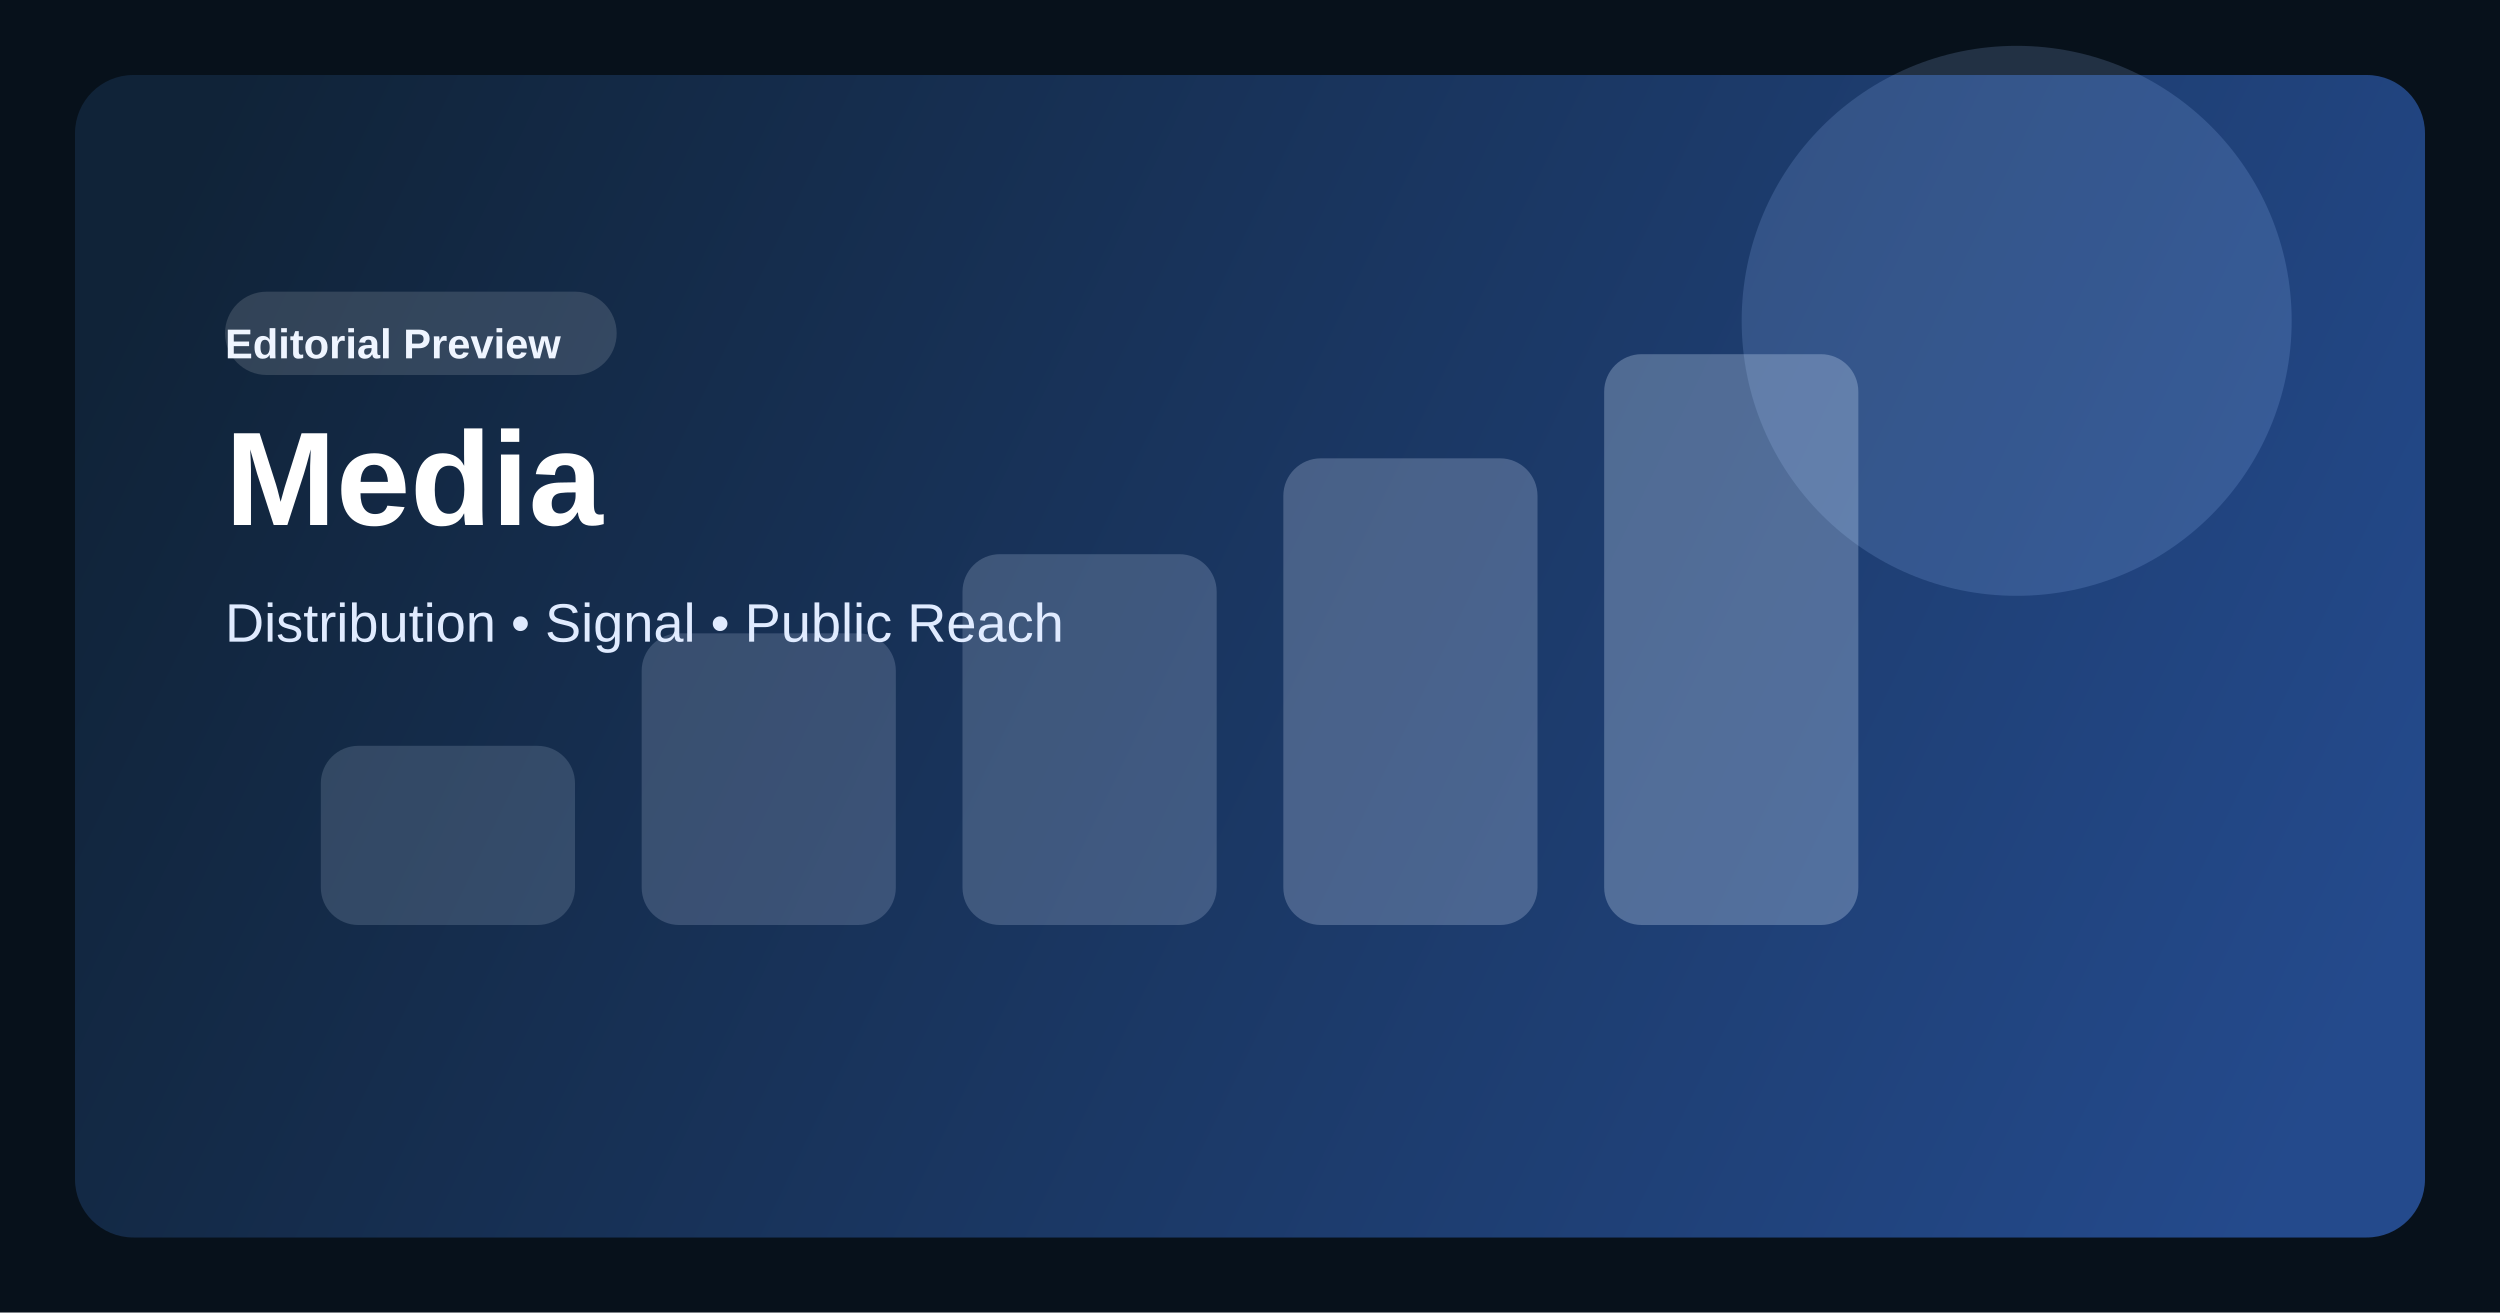
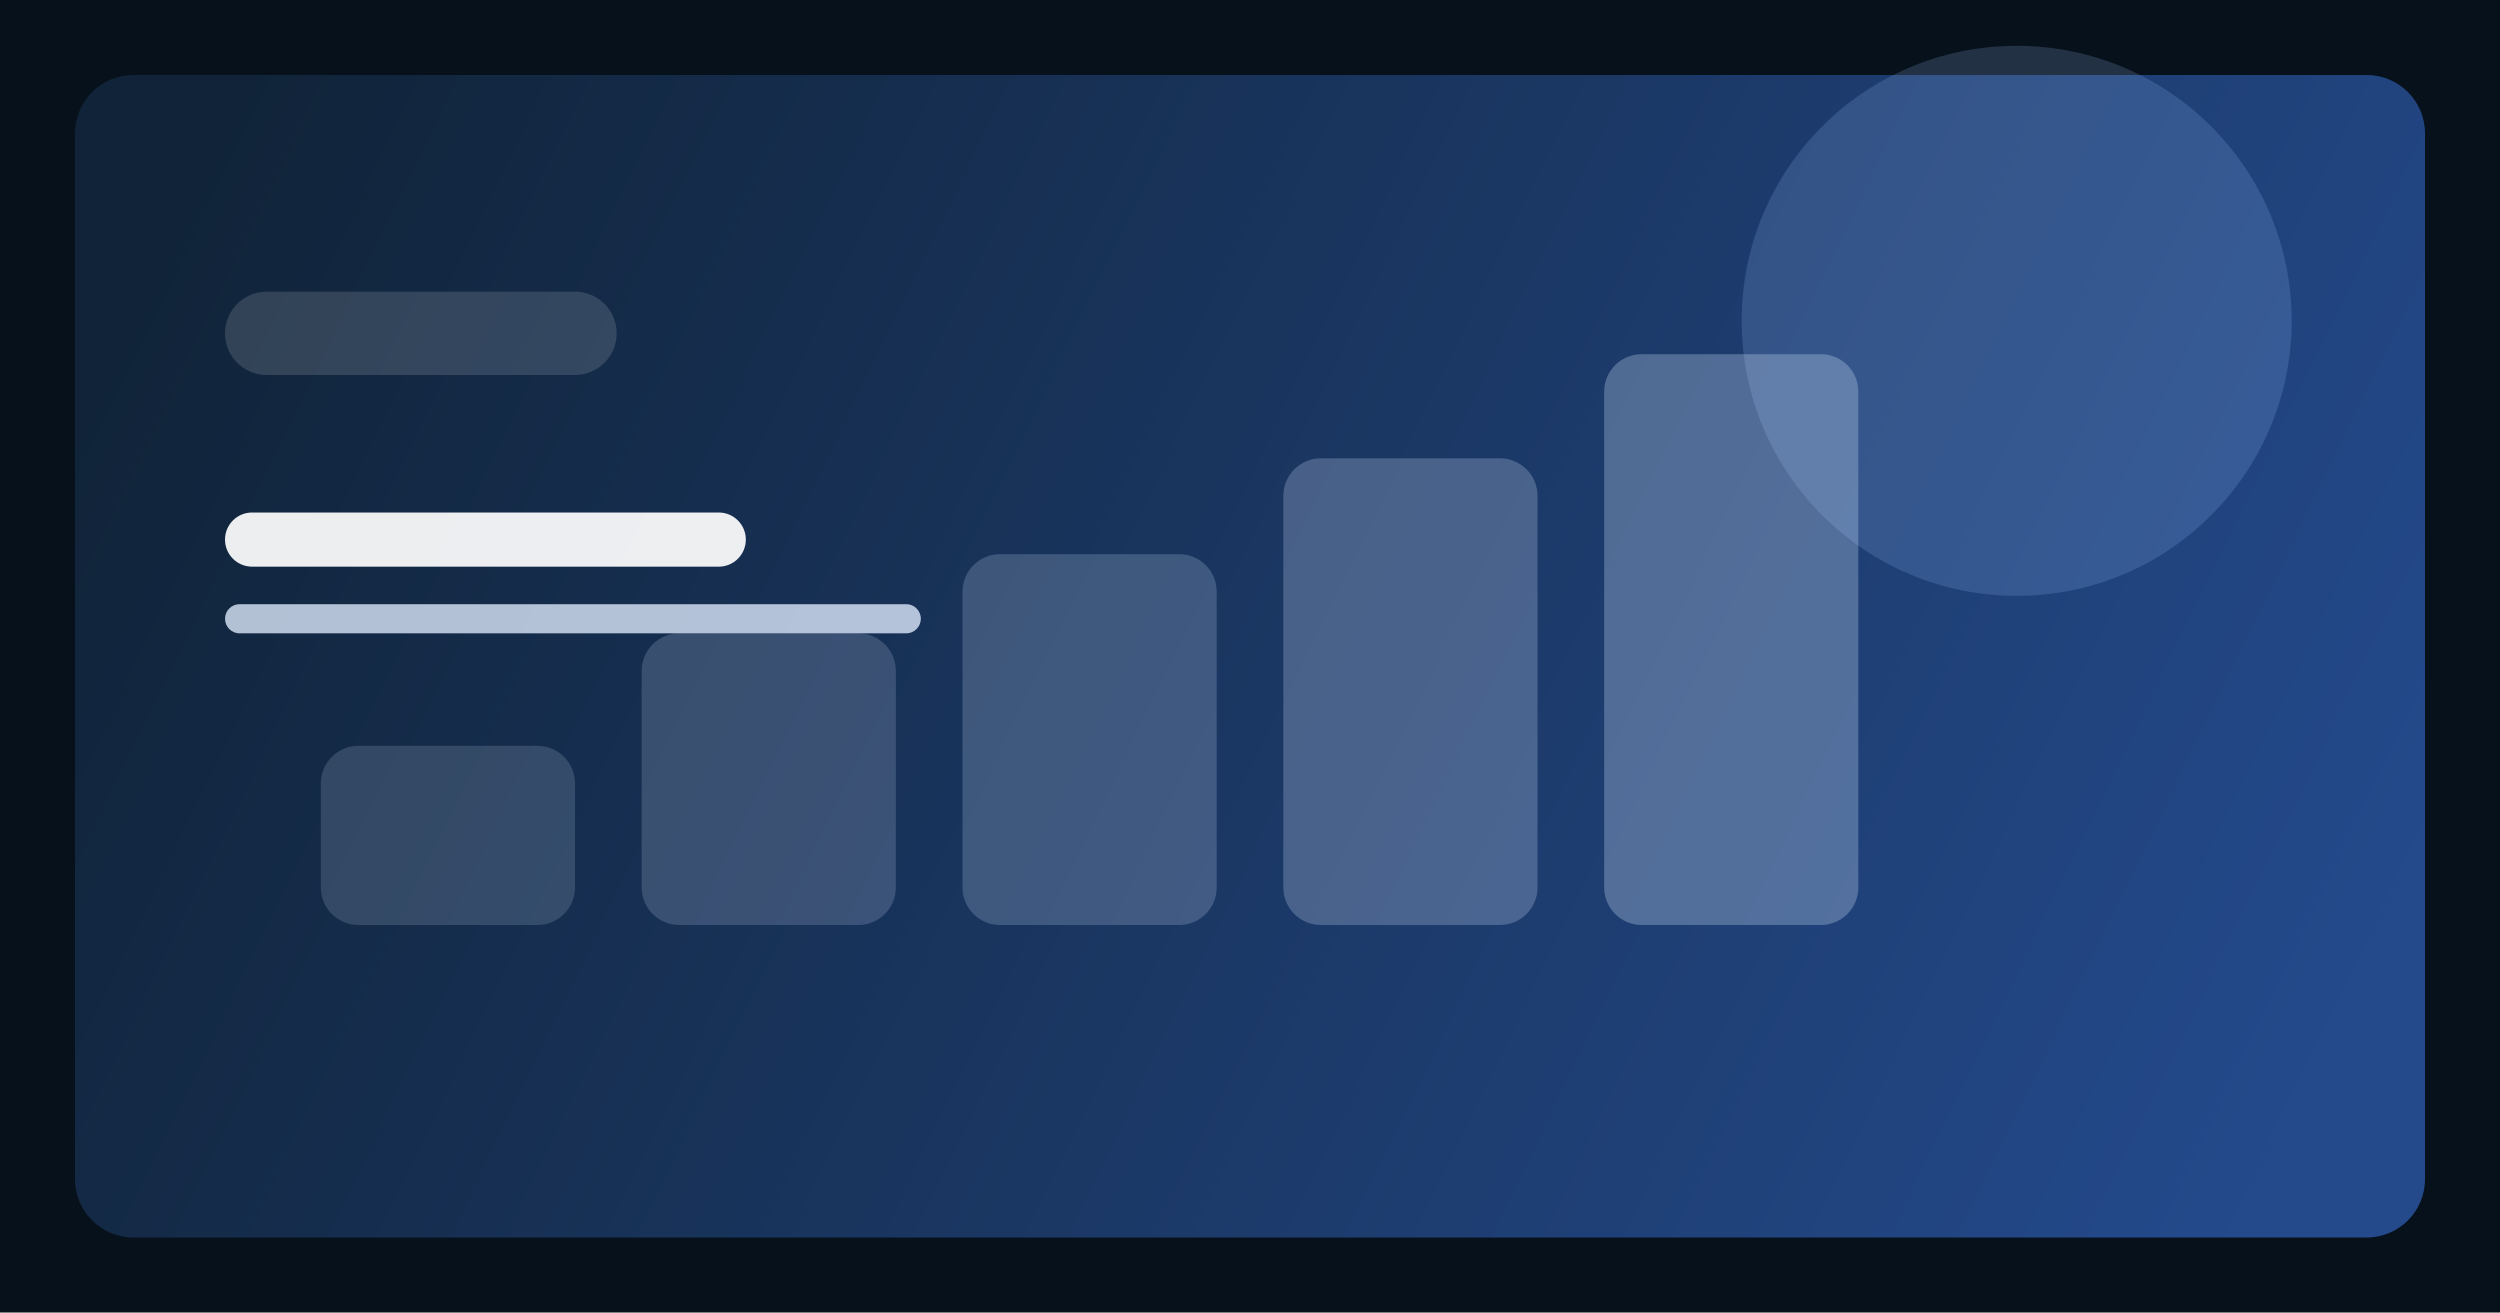
<svg xmlns="http://www.w3.org/2000/svg" width="1200" height="630" viewBox="0 0 1200 630" fill="none">
  <rect width="1200" height="630" fill="#07111B" />
  <rect x="36" y="36" width="1128" height="558" rx="28" fill="url(#bg)" />
  <circle cx="968" cy="154" r="132" fill="#A0C4FF" fill-opacity="0.18" />
  <rect x="154" y="358" width="122" height="86" rx="18" fill="#D9E8FF" fill-opacity="0.16" />
  <rect x="308" y="304" width="122" height="140" rx="18" fill="#D9E8FF" fill-opacity="0.18" />
  <rect x="462" y="266" width="122" height="178" rx="18" fill="#D9E8FF" fill-opacity="0.2" />
  <rect x="616" y="220" width="122" height="224" rx="18" fill="#D9E8FF" fill-opacity="0.24" />
  <rect x="770" y="170" width="122" height="274" rx="18" fill="#D9E8FF" fill-opacity="0.28" />
  <rect x="108" y="140" width="188" height="40" rx="20" fill="#FFFFFF" fill-opacity="0.14" />
-   <text x="108" y="252" fill="white" font-family="Segoe UI, Arial, sans-serif" font-size="64" font-weight="700">Media</text>
-   <text x="108" y="308" fill="#E0EBFF" font-family="Segoe UI, Arial, sans-serif" font-size="26">Distribution • Signal • Public Reach</text>
-   <text x="108" y="172" fill="#EFF5FF" font-family="Segoe UI, Arial, sans-serif" font-size="20" font-weight="600">Editorial Preview</text>
+   <rect x="108" y="246" width="250" height="26" rx="13" fill="#FFFFFF" fill-opacity="0.92" />
+   <rect x="108" y="290" width="334" height="14" rx="7" fill="#E0EBFF" fill-opacity="0.78" />
  <defs>
    <linearGradient id="bg" x1="92" y1="70" x2="1100" y2="558" gradientUnits="userSpaceOnUse">
      <stop stop-color="#102338" />
      <stop offset="1" stop-color="#244A8C" />
    </linearGradient>
  </defs>
</svg>
